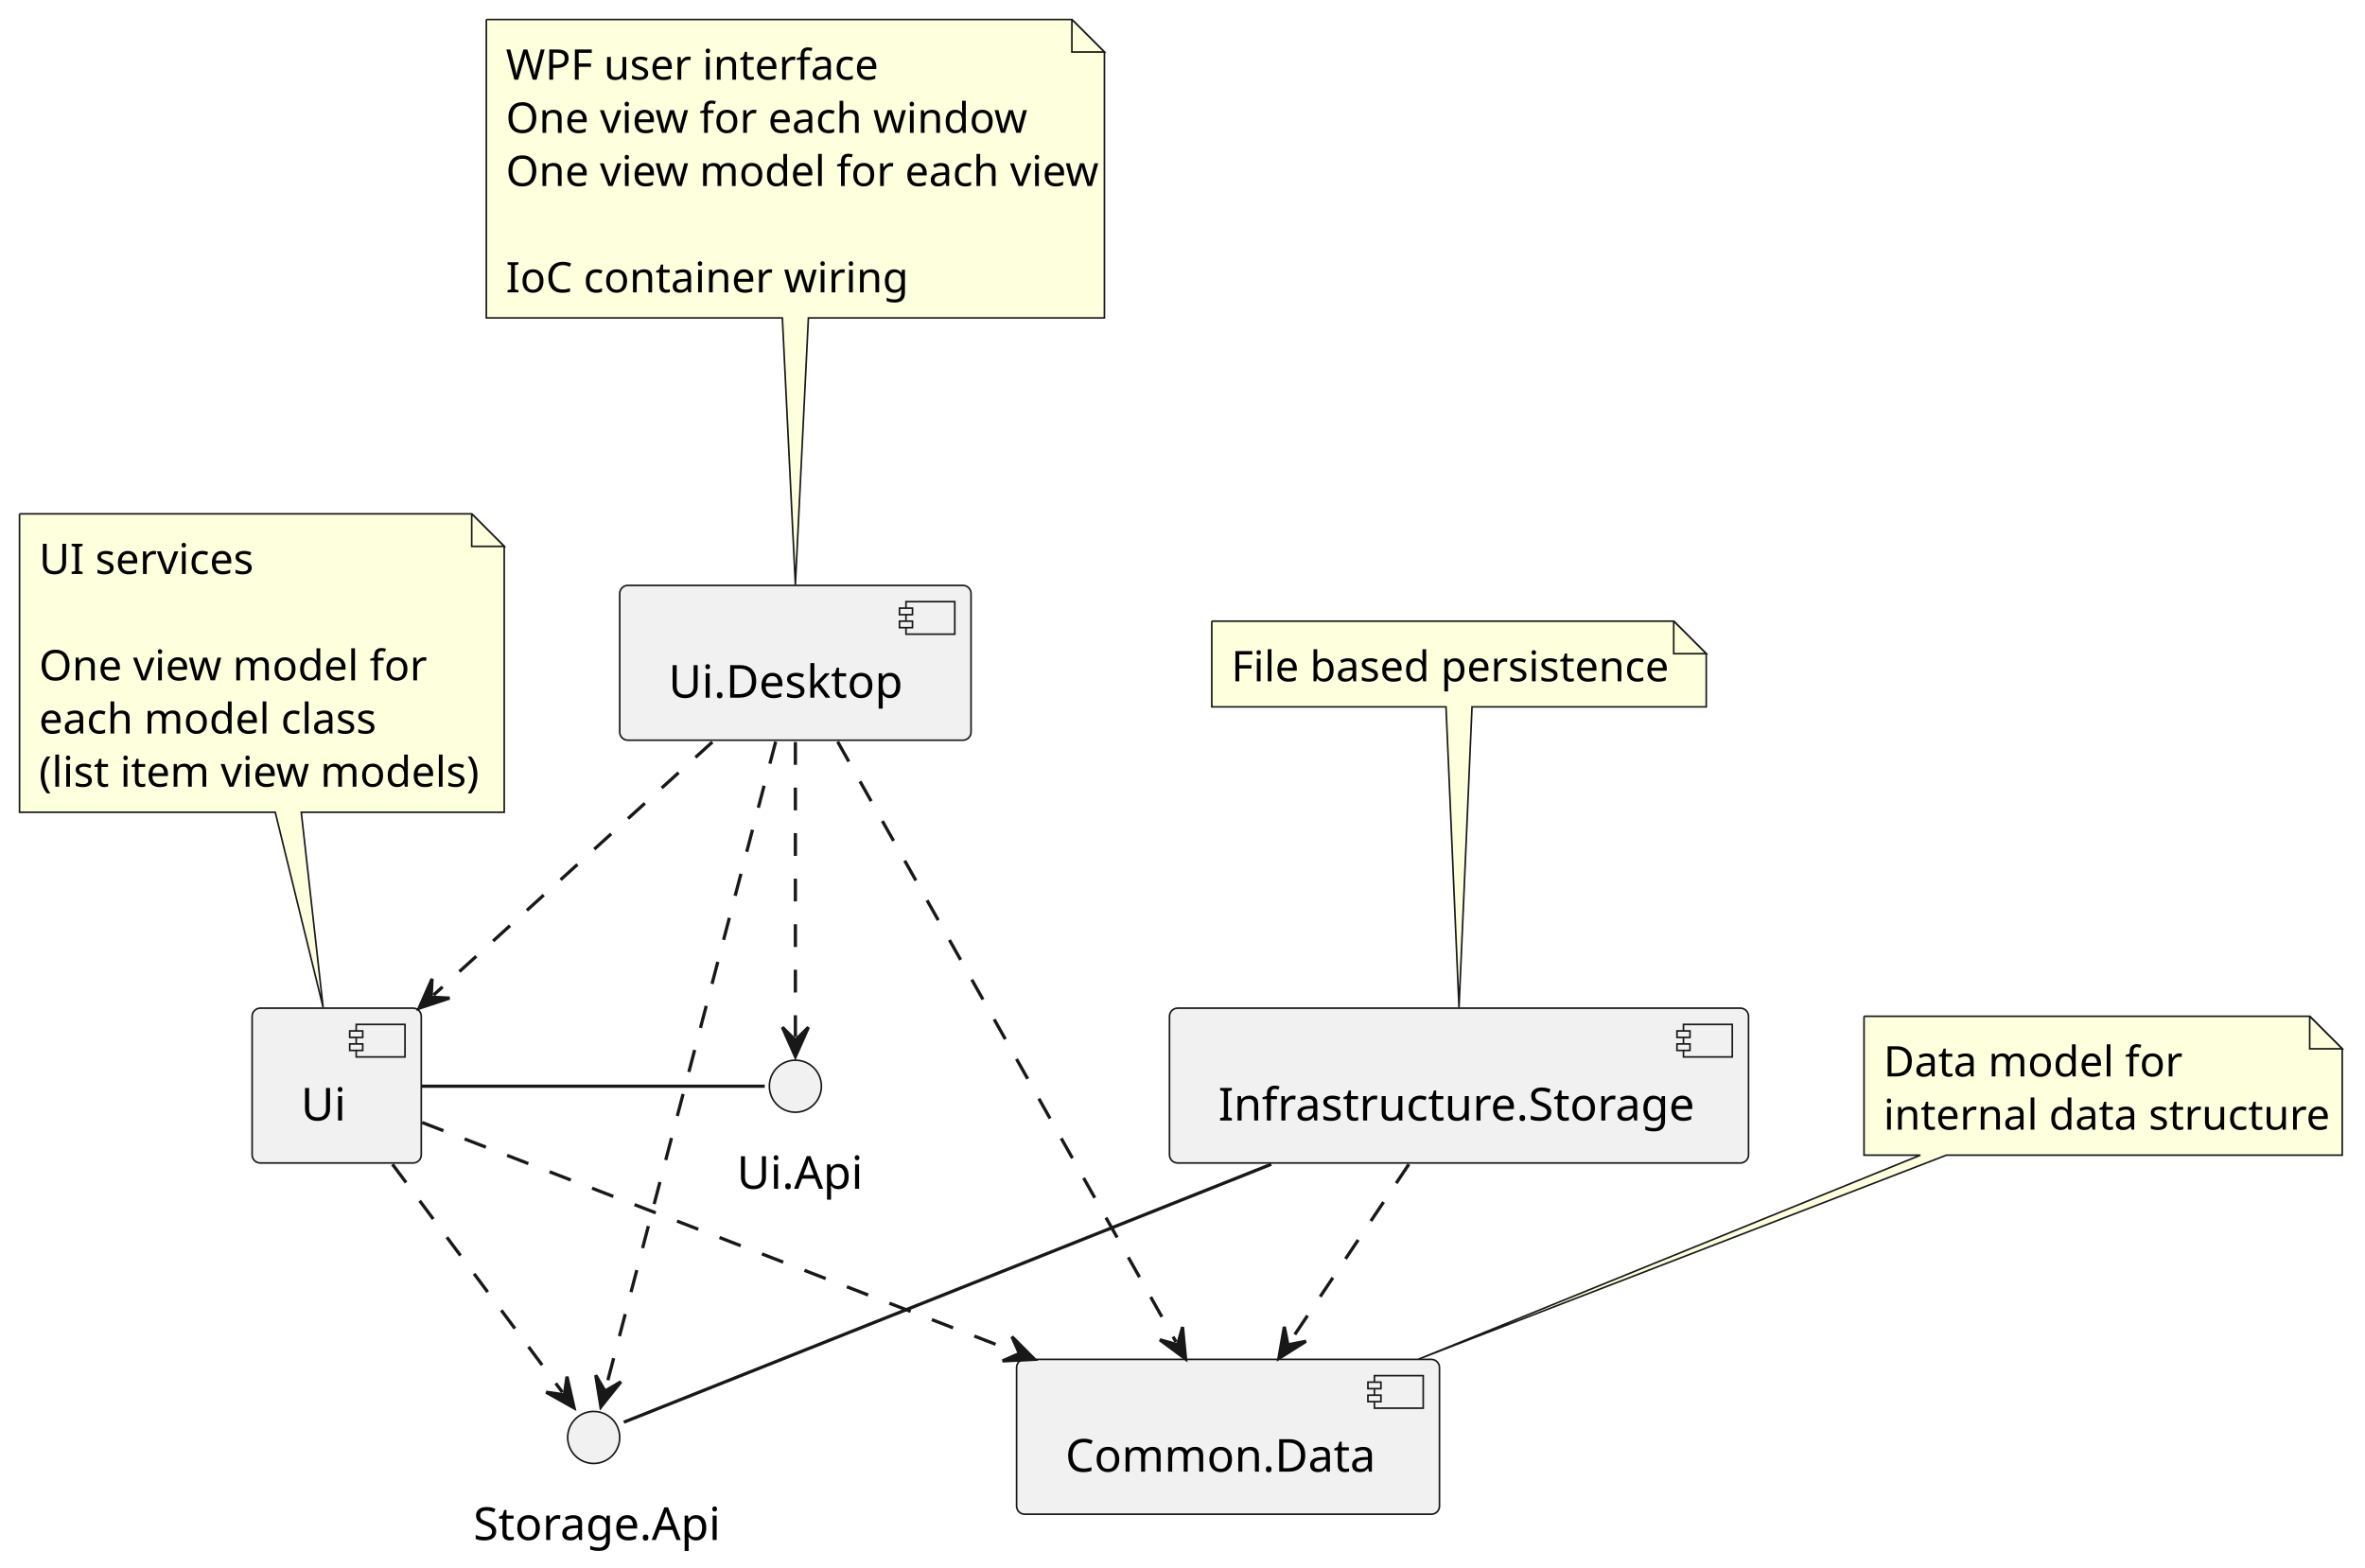
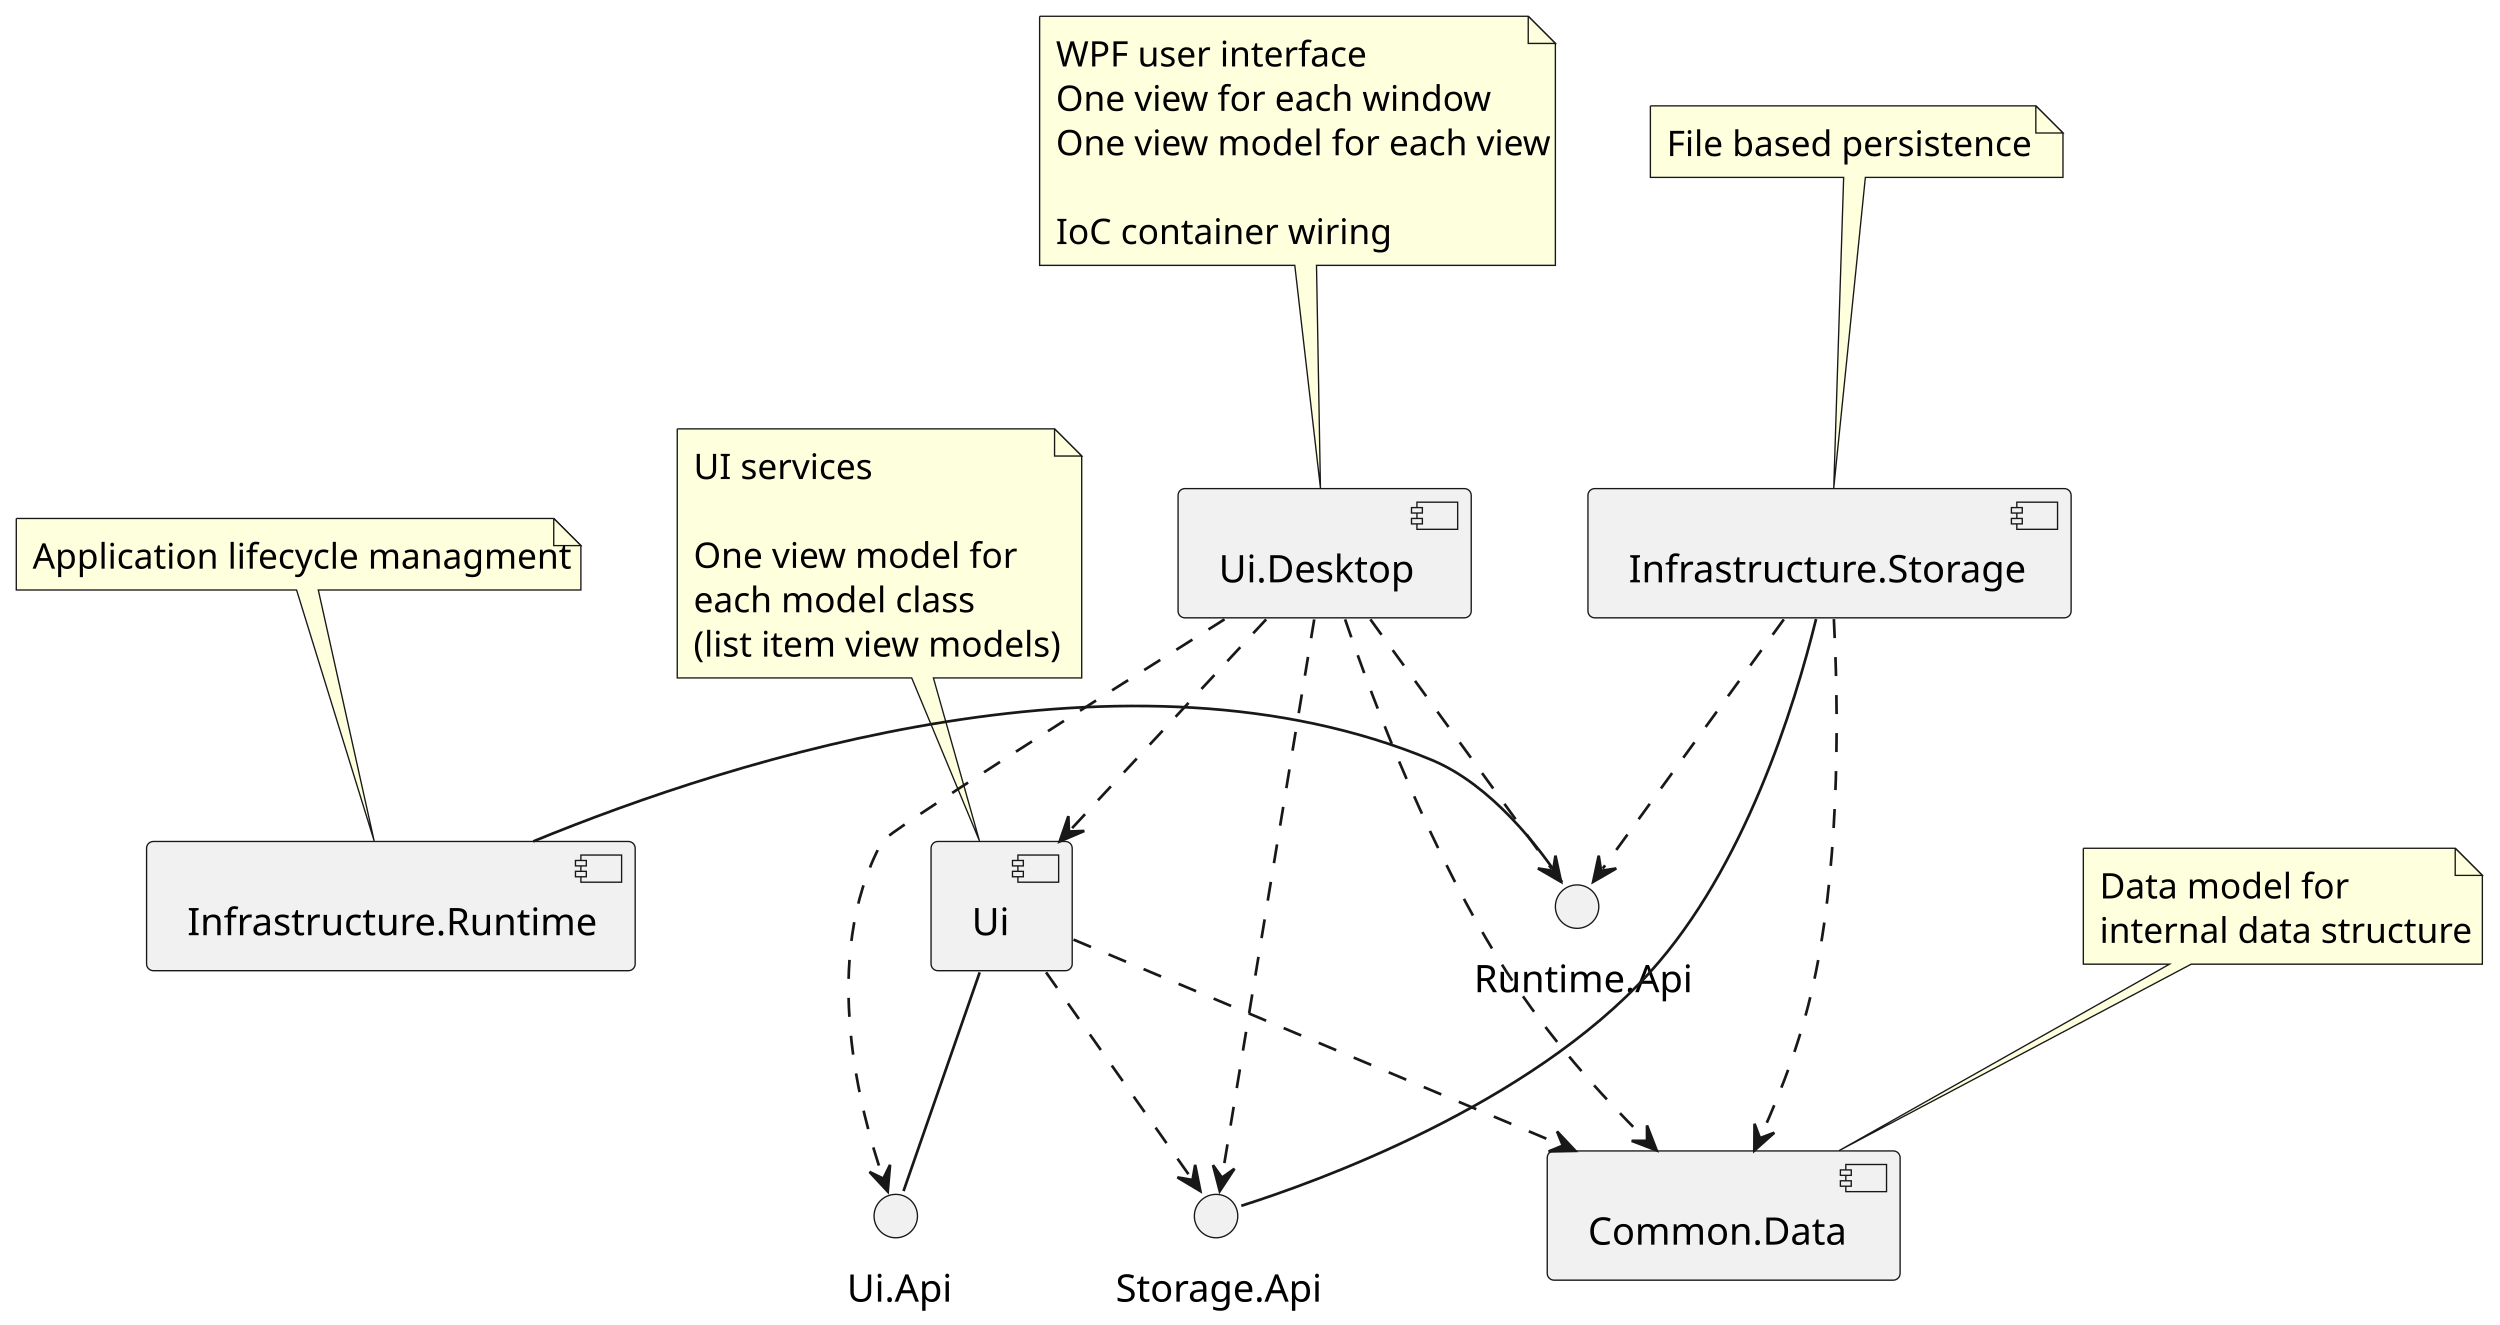
- <svg xmlns="http://www.w3.org/2000/svg" contentStyleType="text/css" height="482px" preserveAspectRatio="none" style="width:727px;height:482px;background:#FFFFFF;" version="1.1" viewBox="0 0 727 482" width="727px" zoomAndPan="magnify">
+ <svg xmlns="http://www.w3.org/2000/svg" contentStyleType="text/css" height="488px" preserveAspectRatio="none" style="width:921px;height:488px;background:#FFFFFF;" version="1.1" viewBox="0 0 921 488" width="921px" zoomAndPan="magnify">
  <defs />
  <g>
    <g id="elem_data">
-       <rect fill="#F1F1F1" height="47.609" rx="2.5" ry="2.5" style="stroke:#181818;stroke-width:0.5;" width="130" x="312.5" y="418" />
-       <rect fill="#F1F1F1" height="10" style="stroke:#181818;stroke-width:0.5;" width="15" x="422.5" y="423" />
-       <rect fill="#F1F1F1" height="2" style="stroke:#181818;stroke-width:0.5;" width="4" x="420.5" y="425" />
-       <rect fill="#F1F1F1" height="2" style="stroke:#181818;stroke-width:0.5;" width="4" x="420.5" y="429" />
-       <text fill="#000000" font-family="sans-serif" font-size="14" lengthAdjust="spacing" textLength="90" x="327.5" y="452.533">Common.Data</text>
+       <rect fill="#F1F1F1" height="47.609" rx="2.5" ry="2.5" style="stroke:#181818;stroke-width:0.5;" width="130" x="570" y="424" />
+       <rect fill="#F1F1F1" height="10" style="stroke:#181818;stroke-width:0.5;" width="15" x="680" y="429" />
+       <rect fill="#F1F1F1" height="2" style="stroke:#181818;stroke-width:0.5;" width="4" x="678" y="431" />
+       <rect fill="#F1F1F1" height="2" style="stroke:#181818;stroke-width:0.5;" width="4" x="678" y="435" />
+       <text fill="#000000" font-family="sans-serif" font-size="14" lengthAdjust="spacing" textLength="90" x="585" y="458.533">Common.Data</text>
    </g>
    <g id="elem_s_api">
-       <ellipse cx="182.5" cy="442" fill="#F1F1F1" rx="8" ry="8" style="stroke:#181818;stroke-width:0.5;" />
-       <text fill="#000000" font-family="sans-serif" font-size="14" lengthAdjust="spacing" textLength="74" x="145.5" y="473.533">Storage.Api</text>
+       <ellipse cx="448" cy="448" fill="#F1F1F1" rx="8" ry="8" style="stroke:#181818;stroke-width:0.5;" />
+       <text fill="#000000" font-family="sans-serif" font-size="14" lengthAdjust="spacing" textLength="74" x="411" y="479.533">Storage.Api</text>
    </g>
    <g id="elem_storage">
-       <rect fill="#F1F1F1" height="47.609" rx="2.5" ry="2.5" style="stroke:#181818;stroke-width:0.5;" width="178" x="359.5" y="310" />
-       <rect fill="#F1F1F1" height="10" style="stroke:#181818;stroke-width:0.5;" width="15" x="517.5" y="315" />
-       <rect fill="#F1F1F1" height="2" style="stroke:#181818;stroke-width:0.5;" width="4" x="515.5" y="317" />
-       <rect fill="#F1F1F1" height="2" style="stroke:#181818;stroke-width:0.5;" width="4" x="515.5" y="321" />
-       <text fill="#000000" font-family="sans-serif" font-size="14" lengthAdjust="spacing" textLength="138" x="374.5" y="344.533">Infrastructure.Storage</text>
+       <rect fill="#F1F1F1" height="47.609" rx="2.5" ry="2.5" style="stroke:#181818;stroke-width:0.5;" width="178" x="585" y="180" />
+       <rect fill="#F1F1F1" height="10" style="stroke:#181818;stroke-width:0.5;" width="15" x="743" y="185" />
+       <rect fill="#F1F1F1" height="2" style="stroke:#181818;stroke-width:0.5;" width="4" x="741" y="187" />
+       <rect fill="#F1F1F1" height="2" style="stroke:#181818;stroke-width:0.5;" width="4" x="741" y="191" />
+       <text fill="#000000" font-family="sans-serif" font-size="14" lengthAdjust="spacing" textLength="138" x="600" y="214.533">Infrastructure.Storage</text>
    </g>
    <g id="elem_ui_api">
-       <ellipse cx="244.5" cy="334" fill="#F1F1F1" rx="8" ry="8" style="stroke:#181818;stroke-width:0.5;" />
-       <text fill="#000000" font-family="sans-serif" font-size="14" lengthAdjust="spacing" textLength="36" x="226.5" y="365.533">Ui.Api</text>
+       <ellipse cx="330" cy="448" fill="#F1F1F1" rx="8" ry="8" style="stroke:#181818;stroke-width:0.5;" />
+       <text fill="#000000" font-family="sans-serif" font-size="14" lengthAdjust="spacing" textLength="36" x="312" y="479.533">Ui.Api</text>
    </g>
    <g id="elem_ui">
-       <rect fill="#F1F1F1" height="47.609" rx="2.5" ry="2.5" style="stroke:#181818;stroke-width:0.5;" width="52" x="77.5" y="310" />
-       <rect fill="#F1F1F1" height="10" style="stroke:#181818;stroke-width:0.5;" width="15" x="109.5" y="315" />
-       <rect fill="#F1F1F1" height="2" style="stroke:#181818;stroke-width:0.5;" width="4" x="107.5" y="317" />
-       <rect fill="#F1F1F1" height="2" style="stroke:#181818;stroke-width:0.5;" width="4" x="107.5" y="321" />
-       <text fill="#000000" font-family="sans-serif" font-size="14" lengthAdjust="spacing" textLength="12" x="92.5" y="344.533">Ui</text>
+       <rect fill="#F1F1F1" height="47.609" rx="2.5" ry="2.5" style="stroke:#181818;stroke-width:0.5;" width="52" x="343" y="310" />
+       <rect fill="#F1F1F1" height="10" style="stroke:#181818;stroke-width:0.5;" width="15" x="375" y="315" />
+       <rect fill="#F1F1F1" height="2" style="stroke:#181818;stroke-width:0.5;" width="4" x="373" y="317" />
+       <rect fill="#F1F1F1" height="2" style="stroke:#181818;stroke-width:0.5;" width="4" x="373" y="321" />
+       <text fill="#000000" font-family="sans-serif" font-size="14" lengthAdjust="spacing" textLength="12" x="358" y="344.533">Ui</text>
    </g>
    <g id="elem_desktop">
-       <rect fill="#F1F1F1" height="47.609" rx="2.5" ry="2.5" style="stroke:#181818;stroke-width:0.5;" width="108" x="190.5" y="180" />
-       <rect fill="#F1F1F1" height="10" style="stroke:#181818;stroke-width:0.5;" width="15" x="278.5" y="185" />
-       <rect fill="#F1F1F1" height="2" style="stroke:#181818;stroke-width:0.5;" width="4" x="276.5" y="187" />
-       <rect fill="#F1F1F1" height="2" style="stroke:#181818;stroke-width:0.5;" width="4" x="276.5" y="191" />
-       <text fill="#000000" font-family="sans-serif" font-size="14" lengthAdjust="spacing" textLength="68" x="205.5" y="214.533">Ui.Desktop</text>
+       <rect fill="#F1F1F1" height="47.609" rx="2.5" ry="2.5" style="stroke:#181818;stroke-width:0.5;" width="108" x="434" y="180" />
+       <rect fill="#F1F1F1" height="10" style="stroke:#181818;stroke-width:0.5;" width="15" x="522" y="185" />
+       <rect fill="#F1F1F1" height="2" style="stroke:#181818;stroke-width:0.5;" width="4" x="520" y="187" />
+       <rect fill="#F1F1F1" height="2" style="stroke:#181818;stroke-width:0.5;" width="4" x="520" y="191" />
+       <text fill="#000000" font-family="sans-serif" font-size="14" lengthAdjust="spacing" textLength="68" x="449" y="214.533">Ui.Desktop</text>
    </g>
-     <g id="elem_GMN17">
-       <path d="M149.5,6 L149.5,97.758 A0,0 0 0 0 149.5,97.758 L240.5,97.758 L244.5,179.78 L248.5,97.758 L339.5,97.758 A0,0 0 0 0 339.5,97.758 L339.5,16 L329.5,6 L149.5,6 A0,0 0 0 0 149.5,6 " fill="#FEFFDD" style="stroke:#181818;stroke-width:0.5;" />
-       <path d="M329.5,6 L329.5,16 L339.5,16 L329.5,6 " fill="#FEFFDD" style="stroke:#181818;stroke-width:0.5;" />
-       <text fill="#000000" font-family="sans-serif" font-size="13" lengthAdjust="spacing" textLength="112" x="155.5" y="24.495">WPF user interface</text>
-       <text fill="#000000" font-family="sans-serif" font-size="13" lengthAdjust="spacing" textLength="148" x="155.5" y="40.847">One view for each window</text>
-       <text fill="#000000" font-family="sans-serif" font-size="13" lengthAdjust="spacing" textLength="169" x="155.5" y="57.198">One view model for each view</text>
-       <text fill="#000000" font-family="sans-serif" font-size="13" lengthAdjust="spacing" textLength="4" x="155.5" y="73.55"> </text>
-       <text fill="#000000" font-family="sans-serif" font-size="13" lengthAdjust="spacing" textLength="113" x="155.5" y="89.901">IoC container wiring</text>
+     <g id="elem_r_api">
+       <ellipse cx="581" cy="334" fill="#F1F1F1" rx="8" ry="8" style="stroke:#181818;stroke-width:0.5;" />
+       <text fill="#000000" font-family="sans-serif" font-size="14" lengthAdjust="spacing" textLength="76" x="543" y="365.533">Runtime.Api</text>
    </g>
-     <g id="elem_GMN20">
-       <path d="M6,158 L6,249.758 A0,0 0 0 0 6,249.758 L84.61,249.758 L99.33,309.79 L92.61,249.758 L155,249.758 A0,0 0 0 0 155,249.758 L155,168 L145,158 L6,158 A0,0 0 0 0 6,158 " fill="#FEFFDD" style="stroke:#181818;stroke-width:0.5;" />
-       <path d="M145,158 L145,168 L155,168 L145,158 " fill="#FEFFDD" style="stroke:#181818;stroke-width:0.5;" />
-       <text fill="#000000" font-family="sans-serif" font-size="13" lengthAdjust="spacing" textLength="63" x="12" y="176.495">UI services</text>
-       <text fill="#000000" font-family="sans-serif" font-size="13" lengthAdjust="spacing" textLength="4" x="12" y="192.847"> </text>
-       <text fill="#000000" font-family="sans-serif" font-size="13" lengthAdjust="spacing" textLength="109" x="12" y="209.198">One view model for</text>
-       <text fill="#000000" font-family="sans-serif" font-size="13" lengthAdjust="spacing" textLength="102" x="12" y="225.55">each model class</text>
-       <text fill="#000000" font-family="sans-serif" font-size="13" lengthAdjust="spacing" textLength="128" x="12" y="241.901">(list item view models)</text>
+     <g id="elem_runtime">
+       <rect fill="#F1F1F1" height="47.609" rx="2.5" ry="2.5" style="stroke:#181818;stroke-width:0.5;" width="180" x="54" y="310" />
+       <rect fill="#F1F1F1" height="10" style="stroke:#181818;stroke-width:0.5;" width="15" x="214" y="315" />
+       <rect fill="#F1F1F1" height="2" style="stroke:#181818;stroke-width:0.5;" width="4" x="212" y="317" />
+       <rect fill="#F1F1F1" height="2" style="stroke:#181818;stroke-width:0.5;" width="4" x="212" y="321" />
+       <text fill="#000000" font-family="sans-serif" font-size="14" lengthAdjust="spacing" textLength="140" x="69" y="344.533">Infrastructure.Runtime</text>
    </g>
-     <g id="elem_GMN23">
-       <path d="M372.5,191 L372.5,217.352 A0,0 0 0 0 372.5,217.352 L444.5,217.352 L448.5,309.8 L452.5,217.352 L524.5,217.352 A0,0 0 0 0 524.5,217.352 L524.5,201 L514.5,191 L372.5,191 A0,0 0 0 0 372.5,191 " fill="#FEFFDD" style="stroke:#181818;stroke-width:0.5;" />
-       <path d="M514.5,191 L514.5,201 L524.5,201 L514.5,191 " fill="#FEFFDD" style="stroke:#181818;stroke-width:0.5;" />
-       <text fill="#000000" font-family="sans-serif" font-size="13" lengthAdjust="spacing" textLength="131" x="378.5" y="209.495">File based persistence</text>
+     <g id="elem_GMN22">
+       <path d="M383,6 L383,97.758 A0,0 0 0 0 383,97.758 L477,97.758 L486.45,179.78 L485,97.758 L573,97.758 A0,0 0 0 0 573,97.758 L573,16 L563,6 L383,6 A0,0 0 0 0 383,6 " fill="#FEFFDD" style="stroke:#181818;stroke-width:0.5;" />
+       <path d="M563,6 L563,16 L573,16 L563,6 " fill="#FEFFDD" style="stroke:#181818;stroke-width:0.5;" />
+       <text fill="#000000" font-family="sans-serif" font-size="13" lengthAdjust="spacing" textLength="112" x="389" y="24.495">WPF user interface</text>
+       <text fill="#000000" font-family="sans-serif" font-size="13" lengthAdjust="spacing" textLength="148" x="389" y="40.847">One view for each window</text>
+       <text fill="#000000" font-family="sans-serif" font-size="13" lengthAdjust="spacing" textLength="169" x="389" y="57.198">One view model for each view</text>
+       <text fill="#000000" font-family="sans-serif" font-size="13" lengthAdjust="spacing" textLength="4" x="389" y="73.55"> </text>
+       <text fill="#000000" font-family="sans-serif" font-size="13" lengthAdjust="spacing" textLength="113" x="389" y="89.901">IoC container wiring</text>
    </g>
-     <g id="elem_GMN26">
-       <path d="M573,312.5 L573,355.203 A0,0 0 0 0 573,355.203 L590.32,355.203 L436.08,417.92 L598.32,355.203 L720,355.203 A0,0 0 0 0 720,355.203 L720,322.5 L710,312.5 L573,312.5 A0,0 0 0 0 573,312.5 " fill="#FEFFDD" style="stroke:#181818;stroke-width:0.5;" />
-       <path d="M710,312.5 L710,322.5 L720,322.5 L710,312.5 " fill="#FEFFDD" style="stroke:#181818;stroke-width:0.5;" />
-       <text fill="#000000" font-family="sans-serif" font-size="13" lengthAdjust="spacing" textLength="84" x="579" y="330.995">Data model for</text>
-       <text fill="#000000" font-family="sans-serif" font-size="13" lengthAdjust="spacing" textLength="126" x="579" y="347.347">internal data structure</text>
+     <g id="elem_GMN25">
+       <path d="M249.5,158 L249.5,249.758 A0,0 0 0 0 249.5,249.758 L335.87,249.758 L360.84,309.79 L343.87,249.758 L398.5,249.758 A0,0 0 0 0 398.5,249.758 L398.5,168 L388.5,158 L249.5,158 A0,0 0 0 0 249.5,158 " fill="#FEFFDD" style="stroke:#181818;stroke-width:0.5;" />
+       <path d="M388.5,158 L388.5,168 L398.5,168 L388.5,158 " fill="#FEFFDD" style="stroke:#181818;stroke-width:0.5;" />
+       <text fill="#000000" font-family="sans-serif" font-size="13" lengthAdjust="spacing" textLength="63" x="255.5" y="176.495">UI services</text>
+       <text fill="#000000" font-family="sans-serif" font-size="13" lengthAdjust="spacing" textLength="4" x="255.5" y="192.847"> </text>
+       <text fill="#000000" font-family="sans-serif" font-size="13" lengthAdjust="spacing" textLength="109" x="255.5" y="209.198">One view model for</text>
+       <text fill="#000000" font-family="sans-serif" font-size="13" lengthAdjust="spacing" textLength="102" x="255.5" y="225.55">each model class</text>
+       <text fill="#000000" font-family="sans-serif" font-size="13" lengthAdjust="spacing" textLength="128" x="255.5" y="241.901">(list item view models)</text>
+     </g>
+     <g id="elem_GMN28">
+       <path d="M608,39 L608,65.352 A0,0 0 0 0 608,65.352 L679.2,65.352 L675.55,179.82 L687.2,65.352 L760,65.352 A0,0 0 0 0 760,65.352 L760,49 L750,39 L608,39 A0,0 0 0 0 608,39 " fill="#FEFFDD" style="stroke:#181818;stroke-width:0.5;" />
+       <path d="M750,39 L750,49 L760,49 L750,39 " fill="#FEFFDD" style="stroke:#181818;stroke-width:0.5;" />
+       <text fill="#000000" font-family="sans-serif" font-size="13" lengthAdjust="spacing" textLength="131" x="614" y="57.495">File based persistence</text>
+     </g>
+     <g id="elem_GMN31">
+       <path d="M767.5,312.5 L767.5,355.203 A0,0 0 0 0 767.5,355.203 L799.22,355.203 L677.52,423.88 L807.22,355.203 L914.5,355.203 A0,0 0 0 0 914.5,355.203 L914.5,322.5 L904.5,312.5 L767.5,312.5 A0,0 0 0 0 767.5,312.5 " fill="#FEFFDD" style="stroke:#181818;stroke-width:0.5;" />
+       <path d="M904.5,312.5 L904.5,322.5 L914.5,322.5 L904.5,312.5 " fill="#FEFFDD" style="stroke:#181818;stroke-width:0.5;" />
+       <text fill="#000000" font-family="sans-serif" font-size="13" lengthAdjust="spacing" textLength="84" x="773.5" y="330.995">Data model for</text>
+       <text fill="#000000" font-family="sans-serif" font-size="13" lengthAdjust="spacing" textLength="126" x="773.5" y="347.347">internal data structure</text>
+     </g>
+     <g id="elem_GMN34">
+       <path d="M6,191 L6,217.352 A0,0 0 0 0 6,217.352 L109.26,217.352 L137.84,309.8 L117.26,217.352 L214,217.352 A0,0 0 0 0 214,217.352 L214,201 L204,191 L6,191 A0,0 0 0 0 6,191 " fill="#FEFFDD" style="stroke:#181818;stroke-width:0.5;" />
+       <path d="M204,191 L204,201 L214,201 L204,191 " fill="#FEFFDD" style="stroke:#181818;stroke-width:0.5;" />
+       <text fill="#000000" font-family="sans-serif" font-size="13" lengthAdjust="spacing" textLength="187" x="12" y="209.495">Application lifecycle managment</text>
    </g>
    <g id="link_storage_s_api">
-       <path d="M390.78,358 C325.08,384.18 222.83,424.93 191.76,437.31 " fill="none" id="storage-s_api" style="stroke:#181818;stroke-width:1.0;" />
+       <path d="M669.04,228.05 C661.06,260.43 642.64,319.7 608,358 C563.23,407.51 484.24,435.68 457.3,444.21 " fill="none" id="storage-s_api" style="stroke:#181818;stroke-width:1.0;" />
    </g>
    <g id="link_ui_ui_api">
-       <path d="M129.66,334 C164.8,334 199.94,334 235.08,334 " fill="none" id="ui-ui_api" style="stroke:#181818;stroke-width:1.0;" />
+       <path d="M360.92,358.21 C352.17,383.32 338.7,422.03 332.86,438.79 " fill="none" id="ui-ui_api" style="stroke:#181818;stroke-width:1.0;" />
+     </g>
+     <g id="link_runtime_r_api">
+       <path d="M196.43,309.97 C272.38,278.79 416.1,233.55 527.5,280 C549.43,289.14 566.97,312.12 575.45,324.97 " fill="none" id="runtime-r_api" style="stroke:#181818;stroke-width:1.0;" />
    </g>
    <g id="link_desktop_ui">
-       <path d="M218.97,228.18 C193.41,251.38 158.773,282.828 133.283,305.958 " fill="none" id="desktop-to-ui" style="stroke:#181818;stroke-width:1.0;stroke-dasharray:7.0,7.0;" />
-       <polygon fill="#181818" points="128.84,309.99,138.193,306.904,132.543,306.63,132.817,300.98,128.84,309.99" style="stroke:#181818;stroke-width:1.0;" />
+       <path d="M466.45,228.18 C444.88,251.38 415.986,282.466 394.476,305.596 " fill="none" id="desktop-to-ui" style="stroke:#181818;stroke-width:1.0;stroke-dasharray:7.0,7.0;" />
+       <polygon fill="#181818" points="390.39,309.99,399.448,306.123,393.795,306.329,393.59,300.675,390.39,309.99" style="stroke:#181818;stroke-width:1.0;" />
    </g>
    <g id="link_desktop_ui_api">
-       <path d="M244.5,228.18 C244.5,257.29 244.5,299.72 244.5,318.86 " fill="none" id="desktop-to-ui_api" style="stroke:#181818;stroke-width:1.0;stroke-dasharray:7.0,7.0;" />
-       <polygon fill="#181818" points="244.5,324.86,248.5,315.86,244.5,319.86,240.5,315.86,244.5,324.86" style="stroke:#181818;stroke-width:1.0;" />
+       <path d="M451.12,228.15 C403.59,258.06 326.78,306.74 325,310 C301.3,353.46 317.46,411.066 325.09,433.266 " fill="none" id="desktop-to-ui_api" style="stroke:#181818;stroke-width:1.0;stroke-dasharray:7.0,7.0;" />
+       <polygon fill="#181818" points="327.04,438.94,327.897,429.128,325.415,434.212,320.332,431.729,327.04,438.94" style="stroke:#181818;stroke-width:1.0;" />
    </g>
    <g id="link_desktop_s_api">
-       <path d="M238.44,228.06 C225.04,279.09 194.885,393.867 186.235,426.777 " fill="none" id="desktop-to-s_api" style="stroke:#181818;stroke-width:1.0;stroke-dasharray:7.0,7.0;" />
-       <polygon fill="#181818" points="184.71,432.58,190.866,424.892,185.981,427.744,183.129,422.859,184.71,432.58" style="stroke:#181818;stroke-width:1.0;" />
+       <path d="M484.16,228.2 C475.52,280.49 455.828,399.64 450.338,432.86 " fill="none" id="desktop-to-s_api" style="stroke:#181818;stroke-width:1.0;stroke-dasharray:7.0,7.0;" />
+       <polygon fill="#181818" points="449.36,438.78,454.774,430.553,450.175,433.847,446.881,429.248,449.36,438.78" style="stroke:#181818;stroke-width:1.0;" />
    </g>
    <g id="link_desktop_data">
-       <path d="M257.49,228.06 C282.92,273.18 336.034,367.433 361.504,412.623 " fill="none" id="desktop-to-data" style="stroke:#181818;stroke-width:1.0;stroke-dasharray:7.0,7.0;" />
-       <polygon fill="#181818" points="364.45,417.85,363.516,408.046,361.995,413.494,356.546,411.974,364.45,417.85" style="stroke:#181818;stroke-width:1.0;" />
+       <path d="M495.53,228.18 C506.17,259.19 527.43,315.22 555,358 C570.76,382.45 588.959,402.536 606.059,419.566 " fill="none" id="desktop-to-data" style="stroke:#181818;stroke-width:1.0;stroke-dasharray:7.0,7.0;" />
+       <polygon fill="#181818" points="610.31,423.8,606.756,414.615,606.767,420.272,601.11,420.283,610.31,423.8" style="stroke:#181818;stroke-width:1.0;" />
+     </g>
+     <g id="link_desktop_r_api">
+       <path d="M504.84,228.18 C525.99,257.29 557.653,300.866 571.563,320.006 " fill="none" id="desktop-to-r_api" style="stroke:#181818;stroke-width:1.0;stroke-dasharray:7.0,7.0;" />
+       <polygon fill="#181818" points="575.09,324.86,573.035,315.228,572.15,320.815,566.563,319.931,575.09,324.86" style="stroke:#181818;stroke-width:1.0;" />
    </g>
    <g id="link_ui_s_api">
-       <path d="M120.64,358 C138.25,381.63 161.104,412.3 172.884,428.1 " fill="none" id="ui-to-s_api" style="stroke:#181818;stroke-width:1.0;stroke-dasharray:7.0,7.0;" />
-       <polygon fill="#181818" points="176.47,432.91,174.297,423.304,173.481,428.901,167.884,428.086,176.47,432.91" style="stroke:#181818;stroke-width:1.0;" />
+       <path d="M385.37,358.21 C403.09,383.32 426.932,417.127 438.752,433.887 " fill="none" id="ui-to-s_api" style="stroke:#181818;stroke-width:1.0;stroke-dasharray:7.0,7.0;" />
+       <polygon fill="#181818" points="442.21,438.79,440.292,429.13,439.328,434.704,433.754,433.74,442.21,438.79" style="stroke:#181818;stroke-width:1.0;" />
    </g>
    <g id="link_ui_data">
-       <path d="M129.77,345.16 C172.84,361.82 253.904,393.185 312.424,415.825 " fill="none" id="ui-to-data" style="stroke:#181818;stroke-width:1.0;stroke-dasharray:7.0,7.0;" />
-       <polygon fill="#181818" points="318.02,417.99,311.07,411.012,313.357,416.186,308.183,418.473,318.02,417.99" style="stroke:#181818;stroke-width:1.0;" />
+       <path d="M395.48,346.15 C438.38,364.21 518.44,397.922 574.83,421.662 " fill="none" id="ui-to-data" style="stroke:#181818;stroke-width:1.0;stroke-dasharray:7.0,7.0;" />
+       <polygon fill="#181818" points="580.36,423.99,573.617,416.811,575.752,422.05,570.513,424.185,580.36,423.99" style="stroke:#181818;stroke-width:1.0;" />
    </g>
    <g id="link_storage_data">
-       <path d="M433.09,358 C421.27,375.66 408.339,394.955 396.459,412.695 " fill="none" id="storage-to-data" style="stroke:#181818;stroke-width:1.0;stroke-dasharray:7.0,7.0;" />
-       <polygon fill="#181818" points="393.12,417.68,401.451,412.428,395.902,413.526,394.804,407.976,393.12,417.68" style="stroke:#181818;stroke-width:1.0;" />
+       <path d="M675.6,228.08 C677.16,258.28 678.13,312.67 669,358 C664.33,381.19 656.745,400.774 648.775,418.374 " fill="none" id="storage-to-data" style="stroke:#181818;stroke-width:1.0;stroke-dasharray:7.0,7.0;" />
+       <polygon fill="#181818" points="646.3,423.84,653.656,417.291,648.363,419.285,646.369,413.991,646.3,423.84" style="stroke:#181818;stroke-width:1.0;" />
+     </g>
+     <g id="link_storage_r_api">
+       <path d="M657.16,228.18 C636.01,257.29 604.347,300.866 590.437,320.006 " fill="none" id="storage-to-r_api" style="stroke:#181818;stroke-width:1.0;stroke-dasharray:7.0,7.0;" />
+       <polygon fill="#181818" points="586.91,324.86,595.437,319.931,589.85,320.815,588.965,315.228,586.91,324.86" style="stroke:#181818;stroke-width:1.0;" />
    </g>
  </g>
</svg>
